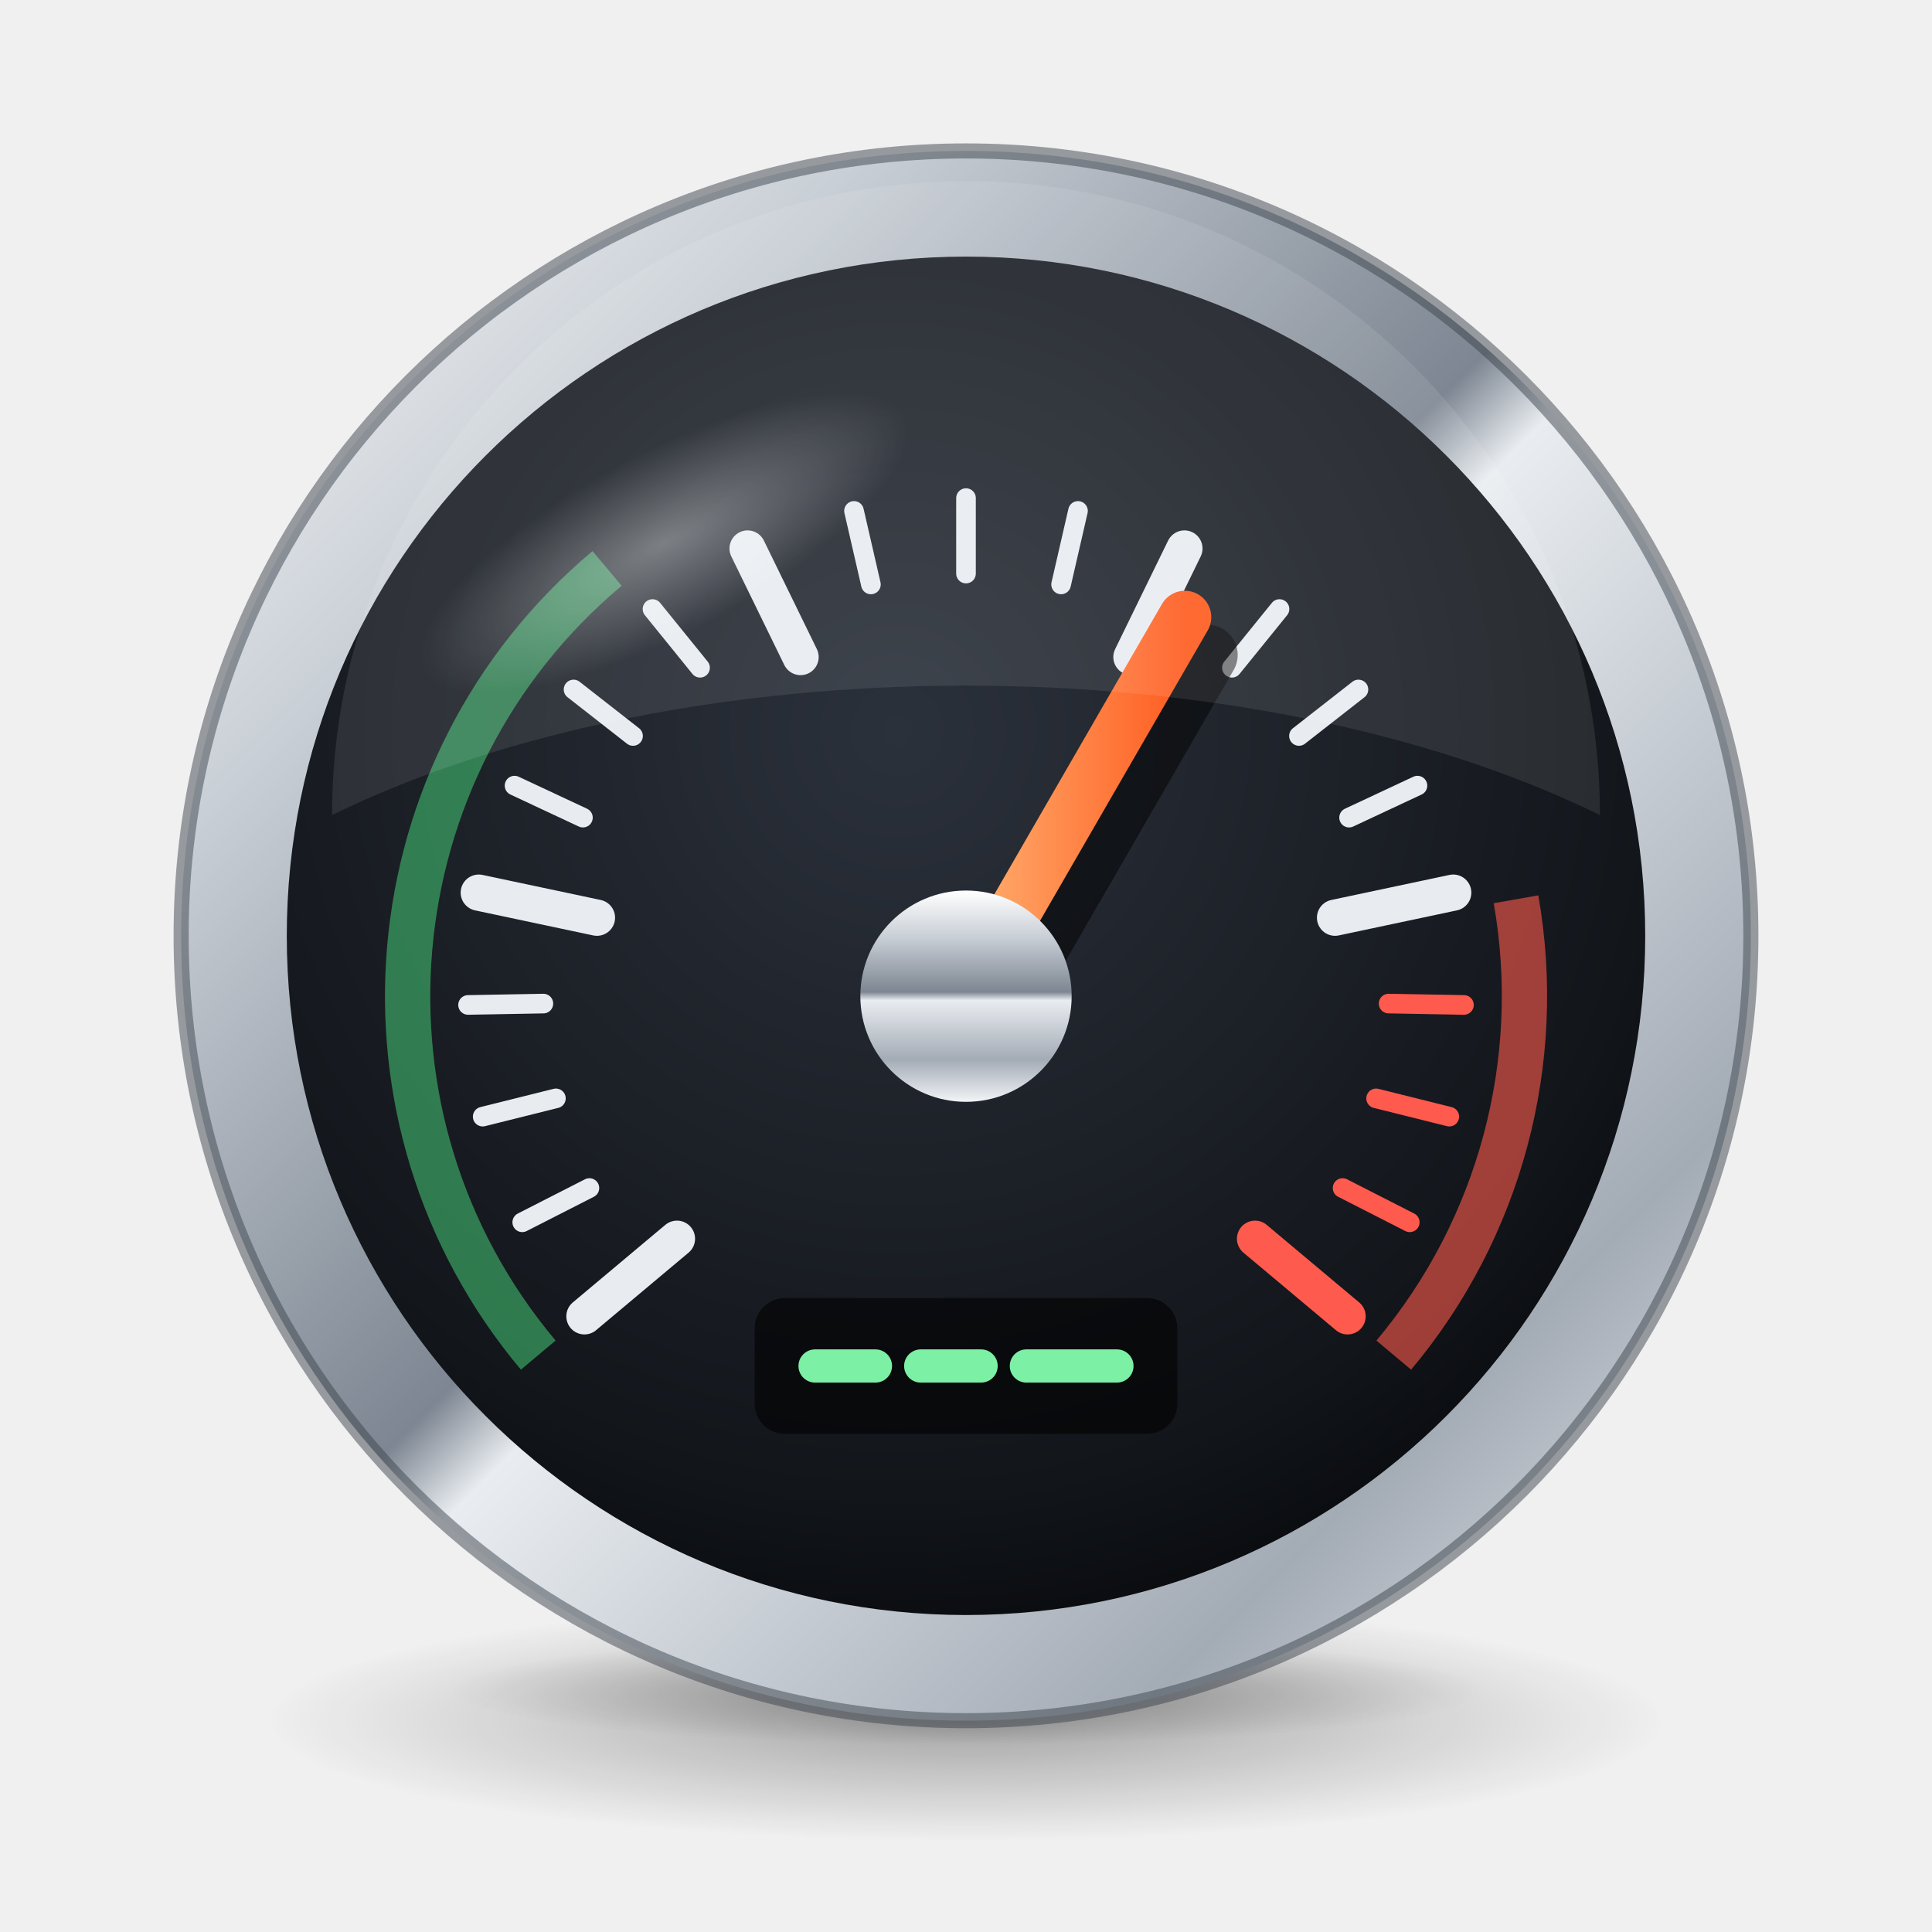
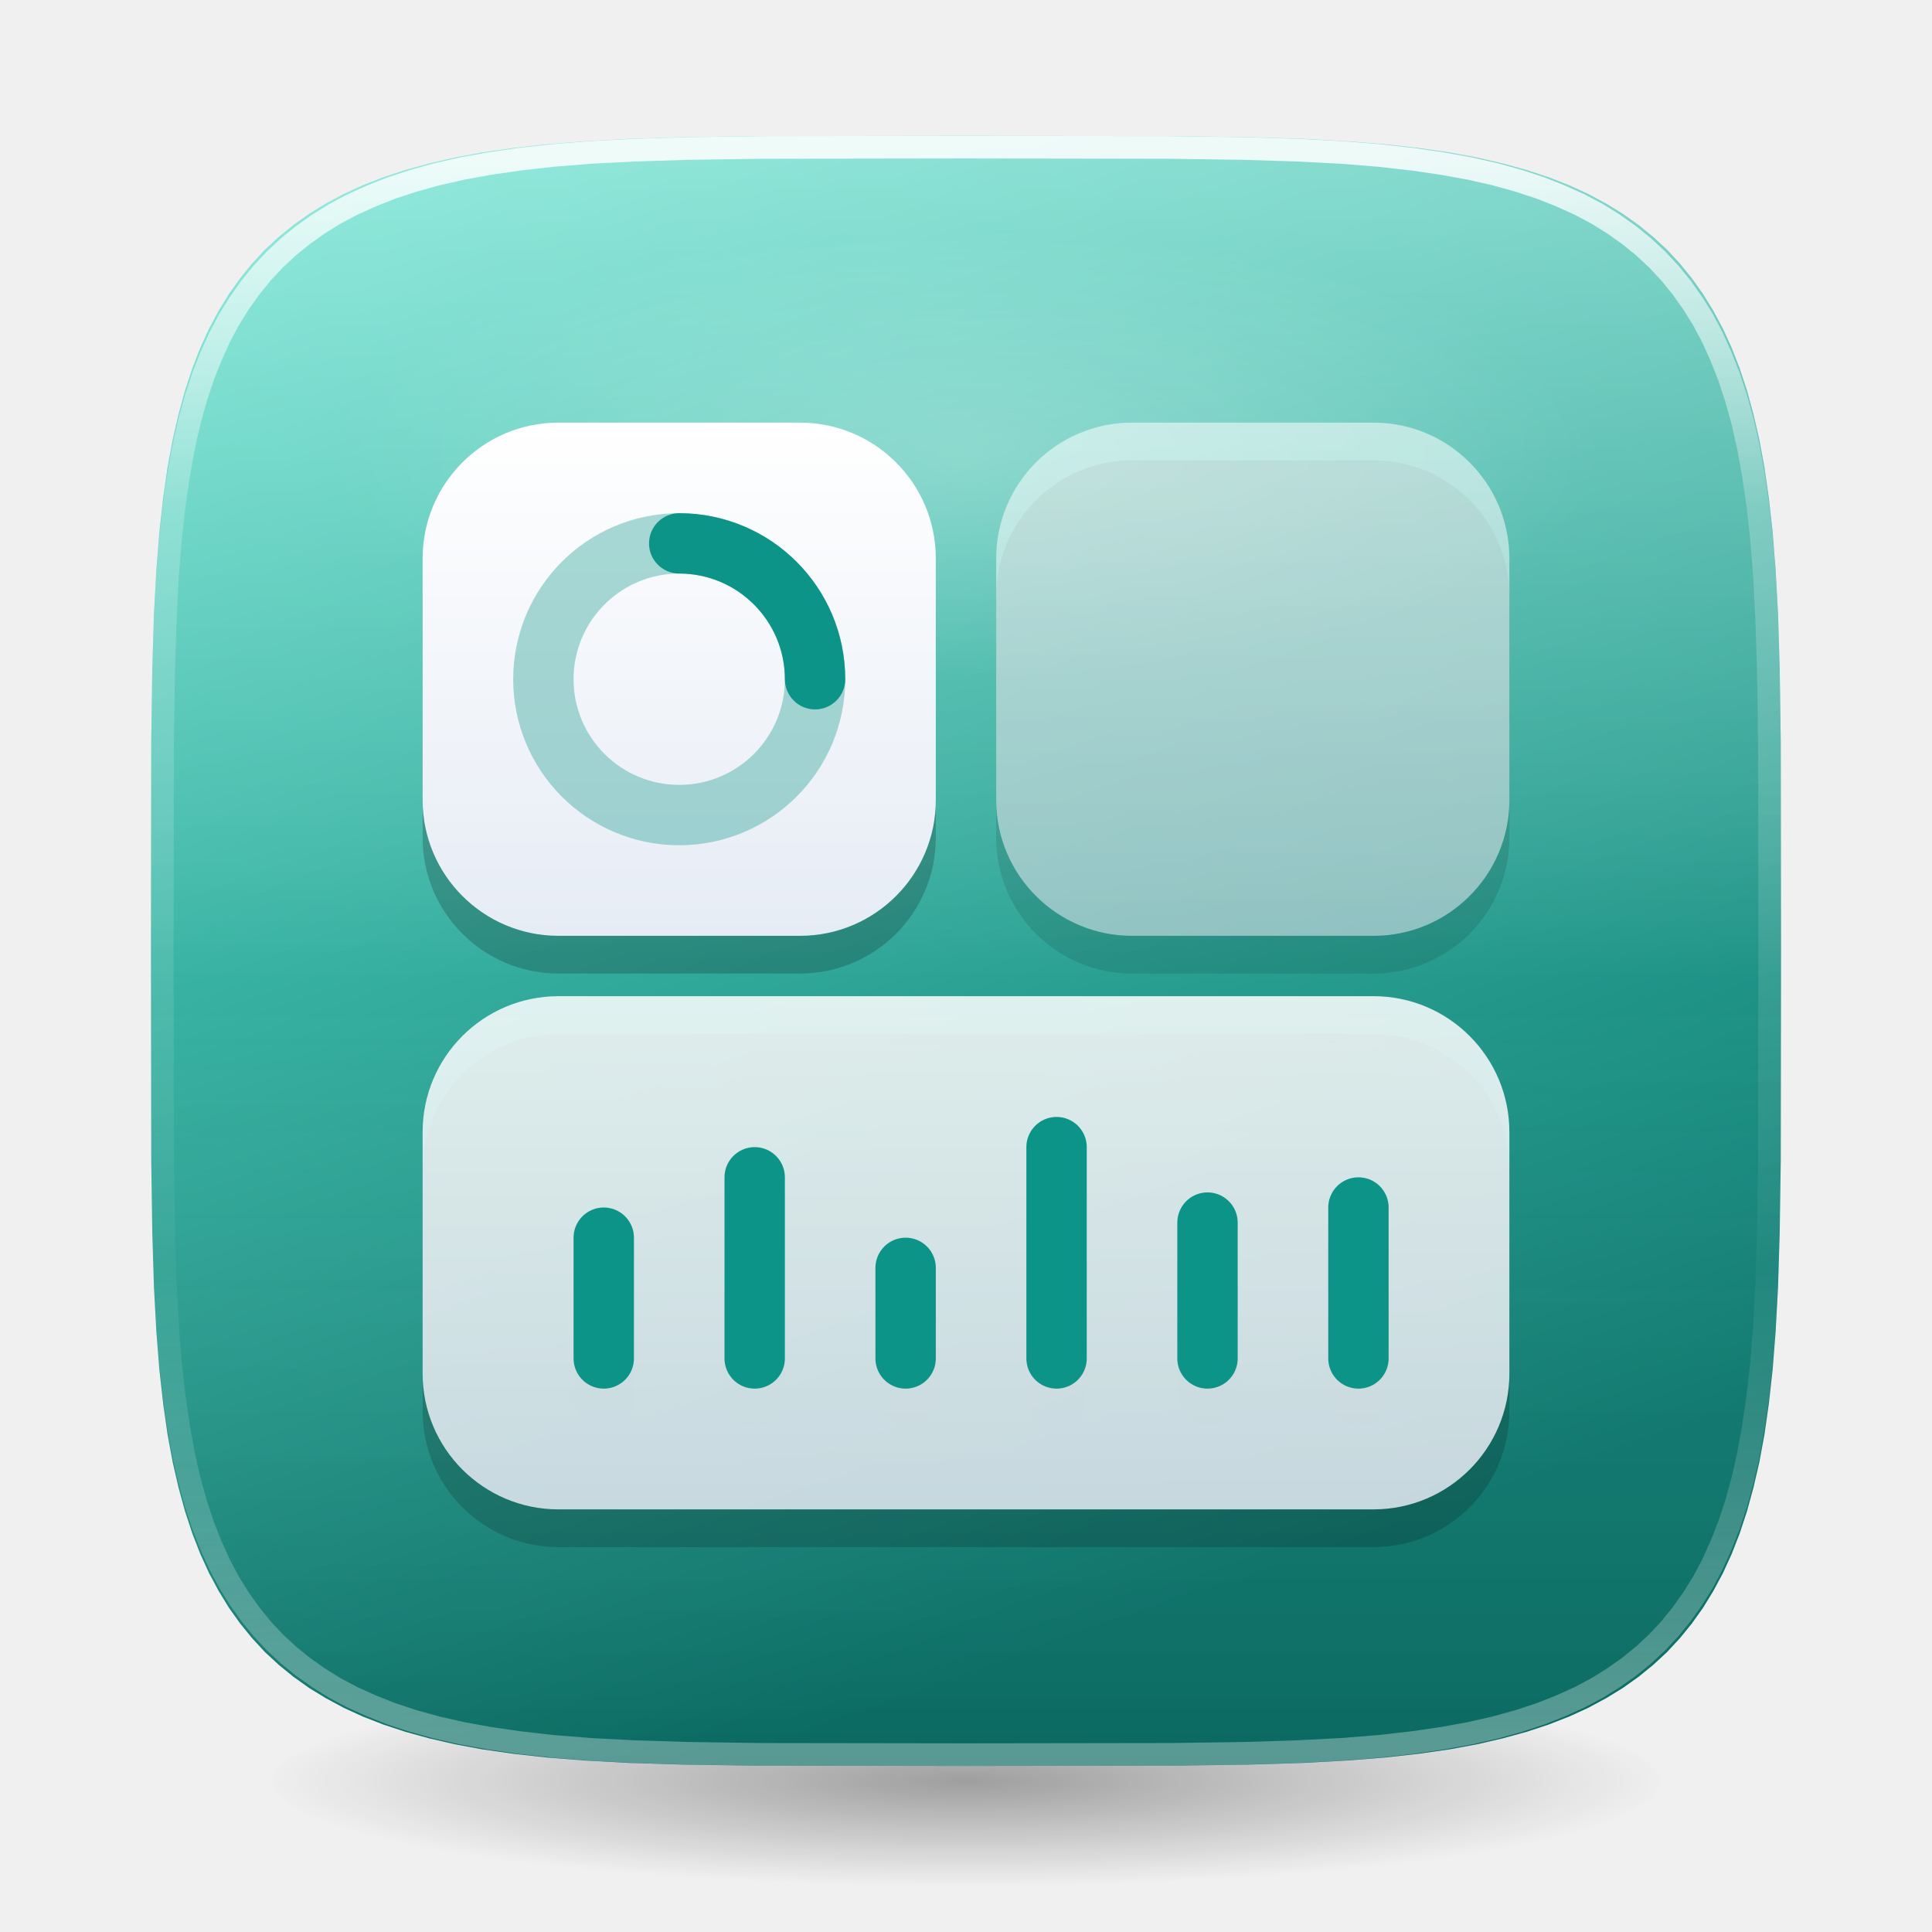
<svg xmlns="http://www.w3.org/2000/svg" viewBox="0 0 128 128" fill="none">
  <defs>
-     <radialGradient id="g1" cx="0.5" cy="0.5" r="0.5">
-       <stop offset="0" stop-color="#000000" stop-opacity="0.32" />
+     <radialGradient id="drop" cx="0.5" cy="0.5" r="0.5">
+       <stop offset="0" stop-color="#000000" stop-opacity="0.34" />
      <stop offset="1" stop-color="#000000" stop-opacity="0" />
    </radialGradient>
-     <radialGradient id="g2" cx="0.5" cy="0.5" r="0.5">
-       <stop offset="0" stop-color="#000000" stop-opacity="0.288" />
-       <stop offset="1" stop-color="#000000" stop-opacity="0" />
-     </radialGradient>
-     <linearGradient id="g3" x1="0" y1="0" x2="1" y2="1">
-       <stop offset="0" stop-color="#ffffff" />
-       <stop offset="0.22" stop-color="#c9cfd6" />
-       <stop offset="0.48" stop-color="#7d8692" />
-       <stop offset="0.52" stop-color="#e9edf1" />
-       <stop offset="0.8" stop-color="#a3abb5" />
-       <stop offset="1" stop-color="#f2f4f6" />
+     <linearGradient id="bg" x1="0" y1="0" x2="0.35" y2="1">
+       <stop offset="0" stop-color="#5fe3cf" />
+       <stop offset="1" stop-color="#0b7a70" />
    </linearGradient>
-     <radialGradient id="g4" cx="0.45" cy="0.35" r="0.7">
-       <stop offset="0" stop-color="#2b313b" />
-       <stop offset="0.8" stop-color="#12151a" />
-       <stop offset="1" stop-color="#07090c" />
-     </radialGradient>
-     <linearGradient id="g5" x1="0" y1="0" x2="1" y2="0">
-       <stop offset="0" stop-color="#ffb070" />
-       <stop offset="1" stop-color="#ff5b1f" />
+     <linearGradient id="gloss" x1="0" y1="0" x2="0" y2="1">
+       <stop offset="0" stop-color="#ffffff" stop-opacity="0.34" />
+       <stop offset="0.44" stop-color="#ffffff" stop-opacity="0.07" />
+       <stop offset="0.52" stop-color="#ffffff" stop-opacity="0" />
+       <stop offset="1" stop-color="#000000" stop-opacity="0.14" />
    </linearGradient>
-     <linearGradient id="g6" x1="0" y1="0" x2="0" y2="1">
-       <stop offset="0" stop-color="#ffffff" />
-       <stop offset="0.22" stop-color="#c9cfd6" />
-       <stop offset="0.48" stop-color="#7d8692" />
-       <stop offset="0.52" stop-color="#e9edf1" />
-       <stop offset="0.8" stop-color="#a3abb5" />
-       <stop offset="1" stop-color="#f2f4f6" />
-     </linearGradient>
-     <radialGradient id="g7" cx="0.5" cy="0.5" r="0.5">
-       <stop offset="0" stop-color="#ffffff" stop-opacity="0.35" />
+     <radialGradient id="glow" cx="0.5" cy="0.5" r="0.5">
+       <stop offset="0" stop-color="#ffffff" stop-opacity="0.22" />
      <stop offset="1" stop-color="#ffffff" stop-opacity="0" />
    </radialGradient>
+     <linearGradient id="rim" x1="0" y1="0" x2="0" y2="1">
+       <stop offset="0" stop-color="#ffffff" stop-opacity="0.85" />
+       <stop offset="0.22" stop-color="#ffffff" stop-opacity="0.22" />
+       <stop offset="0.7" stop-color="#ffffff" stop-opacity="0.04" />
+       <stop offset="1" stop-color="#ffffff" stop-opacity="0.32" />
+     </linearGradient>
+     <linearGradient id="gw" x1="0" y1="0" x2="0" y2="1">
+       <stop offset="0" stop-color="#ffffff" />
+       <stop offset="1" stop-color="#e6ecf5" />
+     </linearGradient>
  </defs>
-   <ellipse cx="64" cy="114" rx="46" ry="8" fill="url(#g1)" />
-   <ellipse cx="64" cy="112" rx="34.5" ry="3.6" fill="url(#g2)" />
-   <circle cx="64" cy="62" r="52" fill="url(#g3)" />
-   <circle cx="64" cy="62" r="52" stroke="#3d444d" stroke-opacity="0.5" stroke-width="1" />
-   <circle cx="64" cy="62" r="45" fill="url(#g4)" />
-   <path d="M38.72 87.21L44.85 82.07" stroke="#e8ecf1" stroke-width="2.4" stroke-linecap="round" />
-   <path d="M34.6 80.98L39.05 78.71" stroke="#e8ecf1" stroke-width="1.3" stroke-linecap="round" />
-   <path d="M31.98 73.98L36.83 72.77" stroke="#e8ecf1" stroke-width="1.3" stroke-linecap="round" />
-   <path d="M31.01 66.58L36 66.49" stroke="#e8ecf1" stroke-width="1.3" stroke-linecap="round" />
-   <path d="M31.72 59.14L39.55 60.8" stroke="#e8ecf1" stroke-width="2.4" stroke-linecap="round" />
-   <path d="M34.09 52.05L38.62 54.17" stroke="#e8ecf1" stroke-width="1.3" stroke-linecap="round" />
-   <path d="M38 45.68L41.94 48.76" stroke="#e8ecf1" stroke-width="1.3" stroke-linecap="round" />
-   <path d="M43.23 40.35L46.38 44.24" stroke="#e8ecf1" stroke-width="1.3" stroke-linecap="round" />
-   <path d="M49.53 36.34L53.04 43.53" stroke="#e8ecf1" stroke-width="2.4" stroke-linecap="round" />
-   <path d="M56.58 33.85L57.7 38.72" stroke="#e8ecf1" stroke-width="1.3" stroke-linecap="round" />
-   <path d="M64 33L64 38" stroke="#e8ecf1" stroke-width="1.3" stroke-linecap="round" />
-   <path d="M71.42 33.85L70.3 38.72" stroke="#e8ecf1" stroke-width="1.3" stroke-linecap="round" />
-   <path d="M78.47 36.34L74.96 43.53" stroke="#e8ecf1" stroke-width="2.4" stroke-linecap="round" />
-   <path d="M84.77 40.35L81.62 44.24" stroke="#e8ecf1" stroke-width="1.3" stroke-linecap="round" />
-   <path d="M90 45.68L86.06 48.76" stroke="#e8ecf1" stroke-width="1.3" stroke-linecap="round" />
-   <path d="M93.91 52.05L89.38 54.17" stroke="#e8ecf1" stroke-width="1.3" stroke-linecap="round" />
-   <path d="M96.28 59.14L88.45 60.8" stroke="#e8ecf1" stroke-width="2.4" stroke-linecap="round" />
-   <path d="M96.99 66.58L92 66.49" stroke="#ff5a4e" stroke-width="1.3" stroke-linecap="round" />
-   <path d="M96.02 73.98L91.17 72.77" stroke="#ff5a4e" stroke-width="1.3" stroke-linecap="round" />
-   <path d="M93.4 80.98L88.95 78.71" stroke="#ff5a4e" stroke-width="1.3" stroke-linecap="round" />
-   <path d="M89.28 87.21L83.15 82.07" stroke="#ff5a4e" stroke-width="2.4" stroke-linecap="round" />
-   <path d="M100.44 59.58 A37 37 0 0 1 92.34 89.78" stroke="#ff5a4e" stroke-opacity="0.6" stroke-width="3" />
-   <path d="M35.66 89.78 A37 37 0 0 1 40.22 37.66" stroke="#4ade80" stroke-opacity="0.5" stroke-width="3" />
-   <path d="M64 66 L78.5 40.89" stroke="#000000" stroke-opacity="0.5" stroke-width="4" stroke-linecap="round" transform="translate(1.5 2.5)" />
-   <path d="M64 66 L78.5 40.89" stroke="url(#g5)" stroke-width="3.5" stroke-linecap="round" />
-   <circle cx="64" cy="66" r="7" fill="url(#g6)" />
-   <rect x="50" y="86" width="28" height="9" rx="2" fill="#000000" fill-opacity="0.6" />
-   <path d="M54 90.5h4M61 90.5h4M68 90.5h6" stroke="#7cf0a4" stroke-width="2.2" stroke-linecap="round" />
-   <path d="M22 54a42 42 0 0 1 84 0 60 30 0 0 0-84 0z" fill="#ffffff" fill-opacity="0.09" />
-   <ellipse cx="44" cy="36" rx="18" ry="6" fill="url(#g7)" transform="rotate(-28 44 36)" />
+   <ellipse cx="64" cy="118" rx="46" ry="7" fill="url(#drop)" />
+   <path d="M118.00 63.00 L117.98 76.83 L117.91 81.69 L117.80 85.28 L117.64 88.22 L117.44 90.76 L117.19 93.00 L116.90 95.03 L116.56 96.87 L116.17 98.56 L115.74 100.13 L115.26 101.59 L114.73 102.95 L114.15 104.22 L113.51 105.41 L112.83 106.52 L112.09 107.56 L111.30 108.53 L110.45 109.45 L109.53 110.30 L108.56 111.09 L107.52 111.83 L106.41 112.51 L105.22 113.15 L103.95 113.73 L102.59 114.26 L101.13 114.74 L99.56 115.17 L97.87 115.56 L96.03 115.90 L94.00 116.19 L91.76 116.44 L89.22 116.64 L86.28 116.80 L82.69 116.91 L77.83 116.98 L64.00 117.00 L50.17 116.98 L45.31 116.91 L41.72 116.80 L38.78 116.64 L36.24 116.44 L34.00 116.19 L31.97 115.90 L30.13 115.56 L28.44 115.17 L26.87 114.74 L25.41 114.26 L24.05 113.73 L22.78 113.15 L21.59 112.51 L20.48 111.83 L19.44 111.09 L18.47 110.30 L17.55 109.45 L16.70 108.53 L15.91 107.56 L15.17 106.52 L14.49 105.41 L13.85 104.22 L13.27 102.95 L12.74 101.59 L12.26 100.13 L11.83 98.56 L11.44 96.87 L11.10 95.03 L10.81 93.00 L10.56 90.76 L10.36 88.22 L10.20 85.28 L10.09 81.69 L10.02 76.83 L10.00 63.00 L10.02 49.17 L10.09 44.31 L10.20 40.72 L10.36 37.78 L10.56 35.24 L10.81 33.00 L11.10 30.97 L11.44 29.13 L11.83 27.44 L12.26 25.87 L12.74 24.41 L13.27 23.05 L13.85 21.78 L14.49 20.59 L15.17 19.48 L15.91 18.44 L16.70 17.47 L17.55 16.55 L18.47 15.70 L19.44 14.91 L20.48 14.17 L21.59 13.49 L22.78 12.85 L24.05 12.27 L25.41 11.74 L26.87 11.26 L28.44 10.83 L30.13 10.44 L31.97 10.10 L34.00 9.81 L36.24 9.56 L38.78 9.36 L41.72 9.20 L45.31 9.09 L50.17 9.02 L64.00 9.00 L77.83 9.02 L82.69 9.09 L86.28 9.20 L89.22 9.36 L91.76 9.56 L94.00 9.81 L96.03 10.10 L97.87 10.44 L99.56 10.83 L101.13 11.26 L102.59 11.74 L103.95 12.27 L105.22 12.85 L106.41 13.49 L107.52 14.17 L108.56 14.91 L109.53 15.70 L110.45 16.55 L111.30 17.47 L112.09 18.44 L112.83 19.48 L113.51 20.59 L114.15 21.78 L114.73 23.05 L115.26 24.41 L115.74 25.87 L116.17 27.44 L116.56 29.13 L116.90 30.97 L117.19 33.00 L117.44 35.24 L117.64 37.78 L117.80 40.72 L117.91 44.31 L117.98 49.17 Z" fill="url(#bg)" />
+   <path d="M118.00 63.00 L117.98 76.83 L117.91 81.69 L117.80 85.28 L117.64 88.22 L117.44 90.76 L117.19 93.00 L116.90 95.03 L116.56 96.87 L116.17 98.56 L115.74 100.13 L115.26 101.59 L114.73 102.95 L114.15 104.22 L113.51 105.41 L112.83 106.52 L112.09 107.56 L111.30 108.53 L110.45 109.45 L109.53 110.30 L108.56 111.09 L107.52 111.83 L106.41 112.51 L105.22 113.15 L103.95 113.73 L102.59 114.26 L101.13 114.74 L99.56 115.17 L97.87 115.56 L96.03 115.90 L94.00 116.19 L91.76 116.44 L89.22 116.64 L86.28 116.80 L82.69 116.91 L77.83 116.98 L64.00 117.00 L50.17 116.98 L45.31 116.91 L41.72 116.80 L38.78 116.64 L36.24 116.44 L34.00 116.19 L31.97 115.90 L30.13 115.56 L28.44 115.17 L26.87 114.74 L25.41 114.26 L24.05 113.73 L22.78 113.15 L21.59 112.51 L20.48 111.83 L19.44 111.09 L18.47 110.30 L17.55 109.45 L16.70 108.53 L15.91 107.56 L15.17 106.52 L14.49 105.41 L13.85 104.22 L13.27 102.95 L12.74 101.59 L12.26 100.13 L11.83 98.56 L11.44 96.87 L11.10 95.03 L10.81 93.00 L10.56 90.76 L10.36 88.22 L10.20 85.28 L10.09 81.69 L10.02 76.83 L10.00 63.00 L10.02 49.17 L10.09 44.31 L10.20 40.72 L10.36 37.78 L10.56 35.24 L10.81 33.00 L11.10 30.97 L11.44 29.13 L11.83 27.44 L12.26 25.87 L12.74 24.41 L13.27 23.05 L13.85 21.78 L14.49 20.59 L15.17 19.48 L15.91 18.44 L16.70 17.47 L17.55 16.55 L18.47 15.70 L19.44 14.91 L20.48 14.17 L21.59 13.49 L22.78 12.85 L24.05 12.27 L25.41 11.74 L26.87 11.26 L28.44 10.83 L30.13 10.44 L31.97 10.10 L34.00 9.81 L36.24 9.56 L38.78 9.36 L41.72 9.20 L45.31 9.09 L50.17 9.02 L64.00 9.00 L77.83 9.02 L82.69 9.09 L86.28 9.20 L89.22 9.36 L91.76 9.56 L94.00 9.81 L96.03 10.10 L97.87 10.44 L99.56 10.83 L101.13 11.26 L102.59 11.74 L103.95 12.27 L105.22 12.85 L106.41 13.49 L107.52 14.17 L108.56 14.91 L109.53 15.70 L110.45 16.55 L111.30 17.47 L112.09 18.44 L112.83 19.48 L113.51 20.59 L114.15 21.78 L114.73 23.05 L115.26 24.41 L115.74 25.87 L116.17 27.44 L116.56 29.13 L116.90 30.97 L117.19 33.00 L117.44 35.24 L117.64 37.78 L117.80 40.72 L117.91 44.31 L117.98 49.17 Z" fill="url(#gloss)" />
+   <ellipse cx="64" cy="30" rx="42" ry="15" fill="url(#glow)" />
+   <g transform="translate(0 2.5)" opacity="0.2">
+     <rect x="28" y="28" width="34" height="34" rx="9" fill="#000000" />
+     <circle cx="45" cy="45" r="9" stroke="#000000" stroke-width="4" stroke-opacity="0.35" />
+     <path d="M45 36a9 9 0 0 1 9 9" stroke="#000000" stroke-width="4" stroke-linecap="round" />
+     <rect x="66" y="28" width="34" height="34" rx="9" fill="#000000" fill-opacity="0.55" />
+     <rect x="28" y="66" width="72" height="34" rx="9" fill="#000000" fill-opacity="0.85" />
+     <path d="M40 90v-8M50 90V78M60 90v-6M70 90V76M80 90v-9M90 90V80" stroke="#000000" stroke-width="4" stroke-linecap="round" />
+   </g>
+   <rect x="28" y="28" width="34" height="34" rx="9" fill="url(#gw)" />
+   <circle cx="45" cy="45" r="9" stroke="#0d9488" stroke-width="4" stroke-opacity="0.35" />
+   <path d="M45 36a9 9 0 0 1 9 9" stroke="#0d9488" stroke-width="4" stroke-linecap="round" />
+   <rect x="66" y="28" width="34" height="34" rx="9" fill="url(#gw)" fill-opacity="0.55" />
+   <rect x="28" y="66" width="72" height="34" rx="9" fill="url(#gw)" fill-opacity="0.85" />
+   <path d="M40 90v-8M50 90V78M60 90v-6M70 90V76M80 90v-9M90 90V80" stroke="#0d9488" stroke-width="4" stroke-linecap="round" />
+   <path d="M117.25 63.00 L117.23 76.64 L117.16 81.43 L117.05 84.97 L116.90 87.87 L116.70 90.37 L116.45 92.59 L116.16 94.58 L115.83 96.40 L115.45 98.07 L115.02 99.62 L114.55 101.05 L114.02 102.39 L113.45 103.65 L112.83 104.82 L112.15 105.91 L111.42 106.94 L110.64 107.90 L109.80 108.80 L108.90 109.64 L107.94 110.42 L106.91 111.15 L105.82 111.83 L104.65 112.45 L103.39 113.02 L102.05 113.55 L100.62 114.02 L99.07 114.45 L97.40 114.83 L95.58 115.16 L93.59 115.45 L91.37 115.70 L88.87 115.90 L85.97 116.05 L82.43 116.16 L77.64 116.23 L64.00 116.25 L50.36 116.23 L45.57 116.16 L42.03 116.05 L39.13 115.90 L36.63 115.70 L34.41 115.45 L32.42 115.16 L30.60 114.83 L28.93 114.45 L27.38 114.02 L25.95 113.55 L24.61 113.02 L23.35 112.45 L22.18 111.83 L21.09 111.15 L20.06 110.42 L19.10 109.64 L18.20 108.80 L17.36 107.90 L16.58 106.94 L15.85 105.91 L15.17 104.82 L14.55 103.65 L13.98 102.39 L13.45 101.05 L12.98 99.62 L12.55 98.07 L12.17 96.40 L11.84 94.58 L11.55 92.59 L11.30 90.37 L11.10 87.87 L10.95 84.97 L10.84 81.43 L10.77 76.64 L10.75 63.00 L10.77 49.36 L10.84 44.57 L10.95 41.03 L11.10 38.13 L11.30 35.63 L11.55 33.41 L11.84 31.42 L12.17 29.60 L12.55 27.93 L12.98 26.38 L13.45 24.95 L13.98 23.61 L14.55 22.35 L15.17 21.18 L15.85 20.09 L16.58 19.06 L17.36 18.10 L18.20 17.20 L19.10 16.36 L20.06 15.58 L21.09 14.85 L22.18 14.17 L23.35 13.55 L24.61 12.98 L25.95 12.45 L27.38 11.98 L28.93 11.55 L30.60 11.17 L32.42 10.84 L34.41 10.55 L36.63 10.30 L39.13 10.10 L42.03 9.95 L45.57 9.84 L50.36 9.77 L64.00 9.75 L77.64 9.77 L82.43 9.84 L85.97 9.95 L88.87 10.10 L91.37 10.30 L93.59 10.55 L95.58 10.84 L97.40 11.17 L99.07 11.55 L100.62 11.98 L102.05 12.45 L103.39 12.98 L104.65 13.55 L105.82 14.17 L106.91 14.85 L107.94 15.58 L108.90 16.36 L109.80 17.20 L110.64 18.10 L111.42 19.06 L112.15 20.09 L112.83 21.18 L113.45 22.35 L114.02 23.61 L114.55 24.95 L115.02 26.38 L115.45 27.93 L115.83 29.60 L116.16 31.42 L116.45 33.41 L116.70 35.63 L116.90 38.13 L117.05 41.03 L117.16 44.57 L117.23 49.36 Z" stroke="url(#rim)" stroke-width="1.5" />
</svg>
